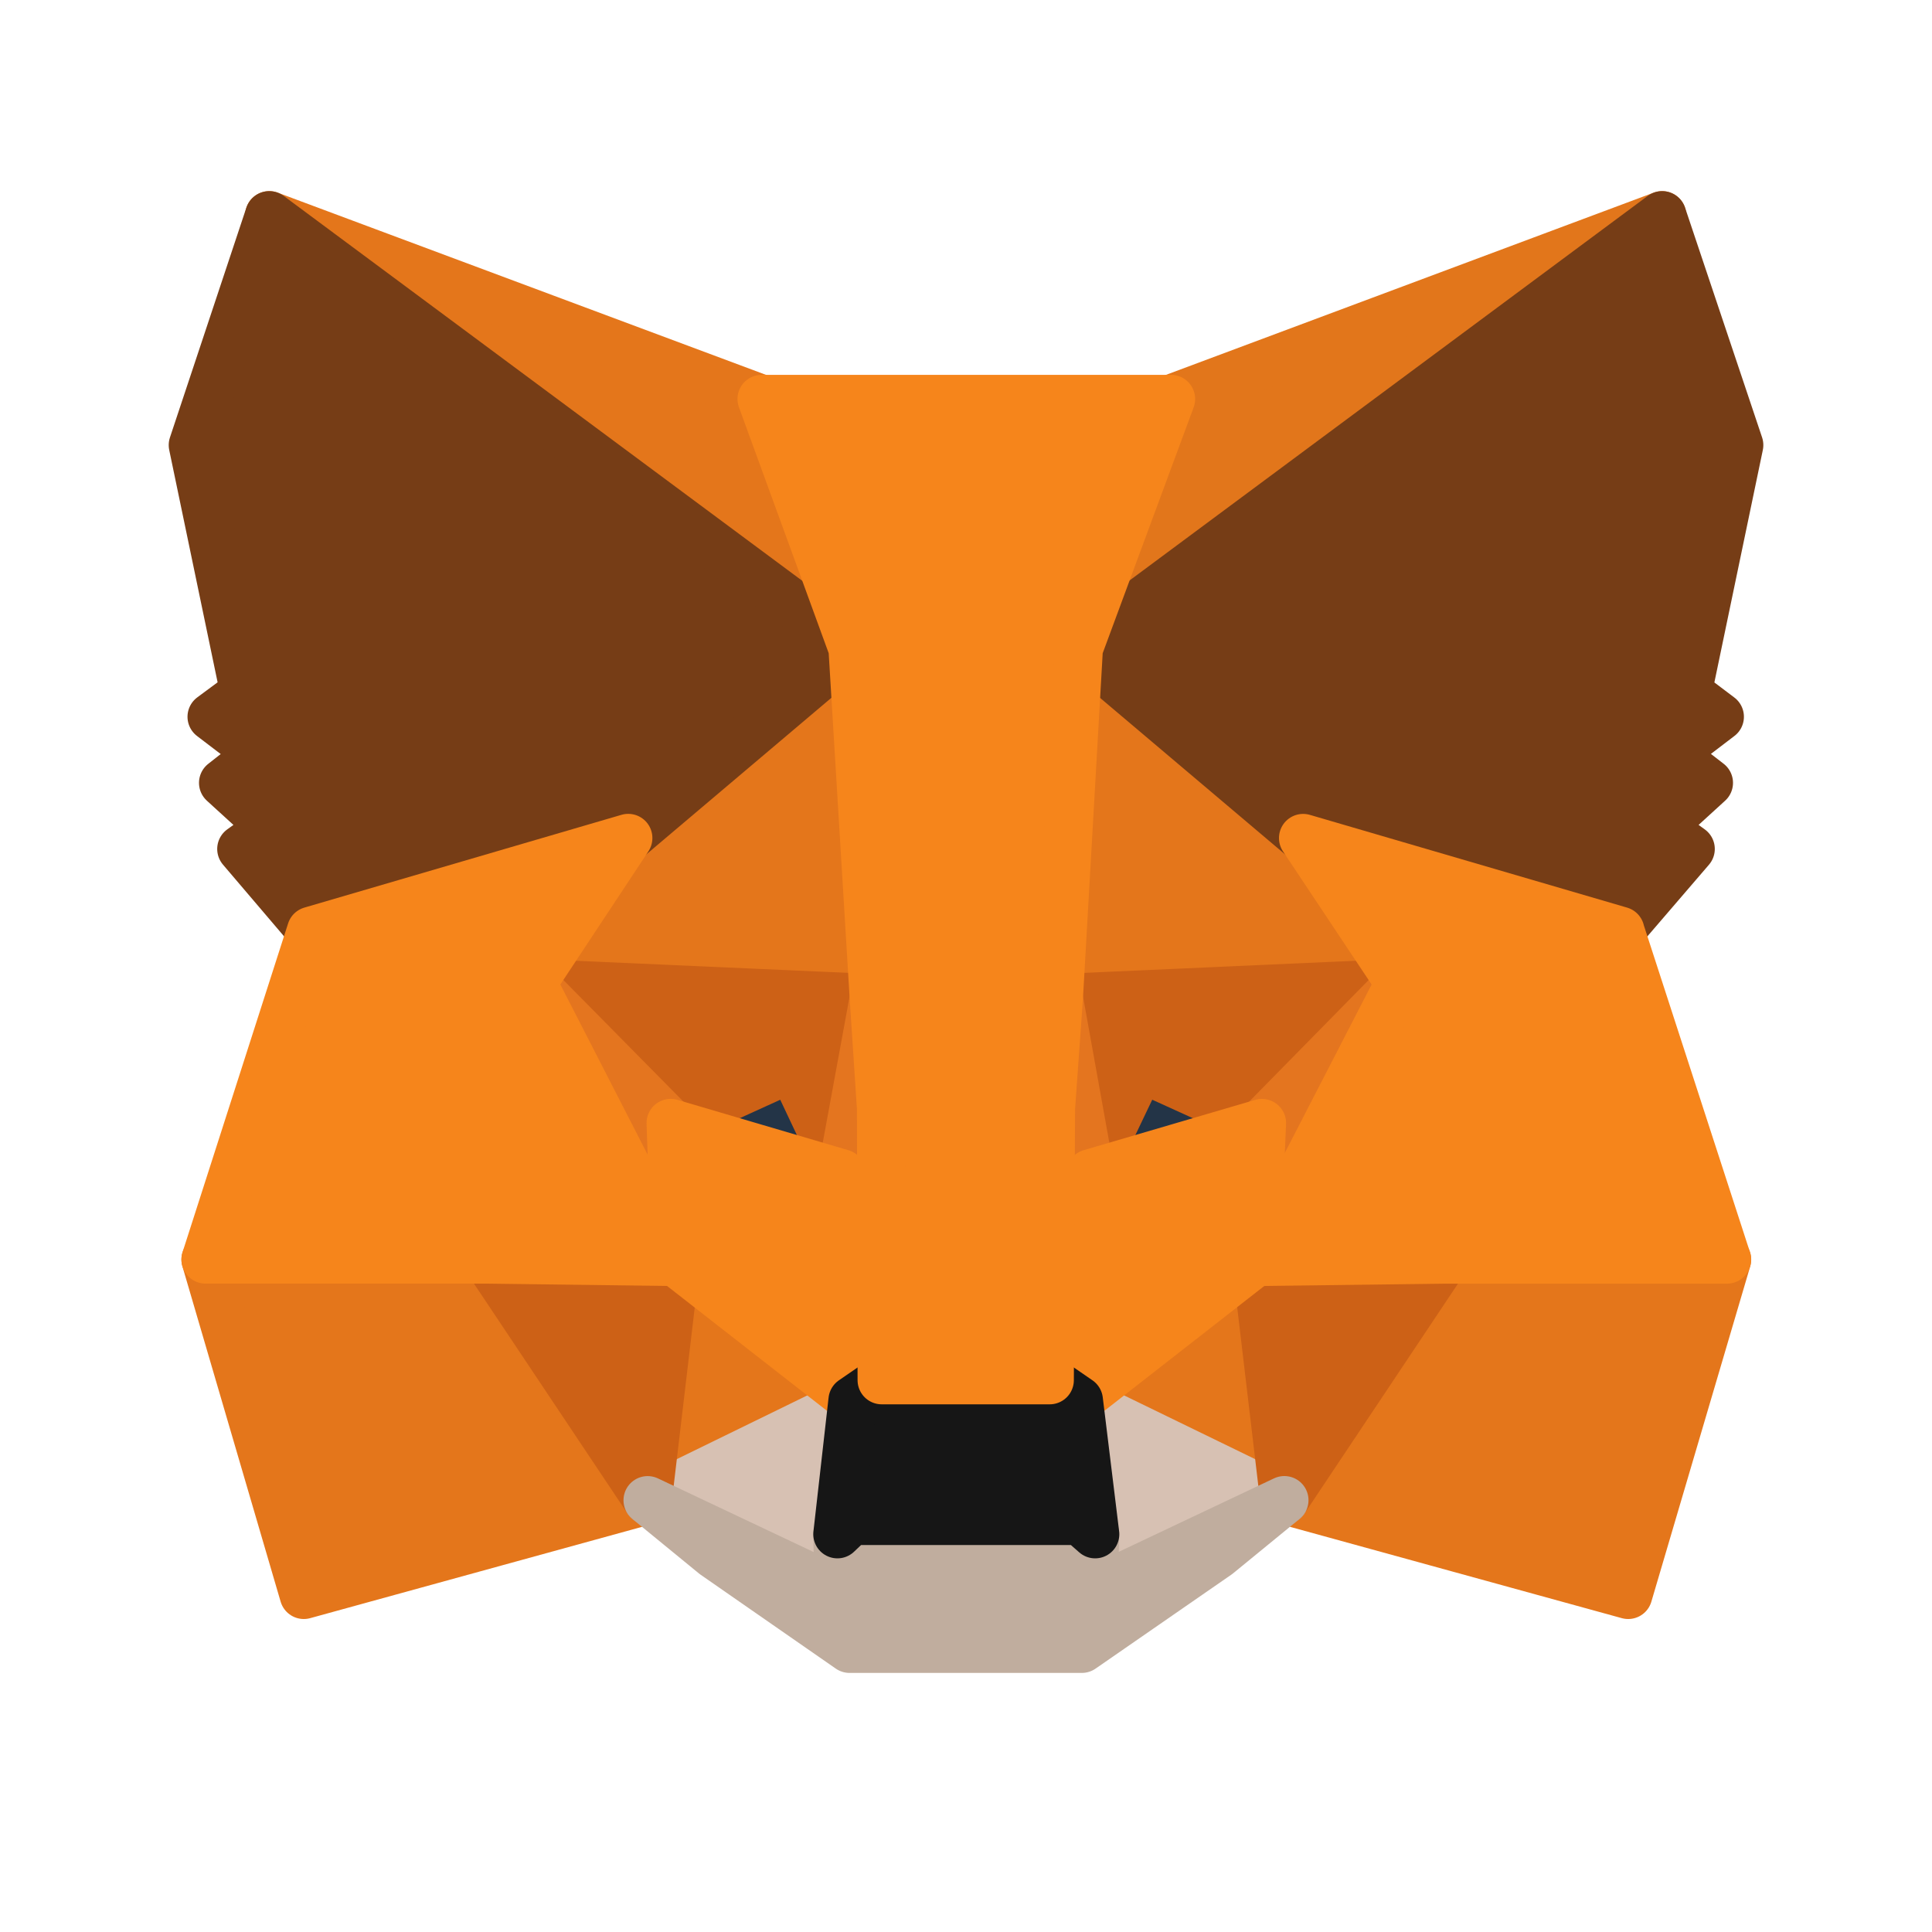
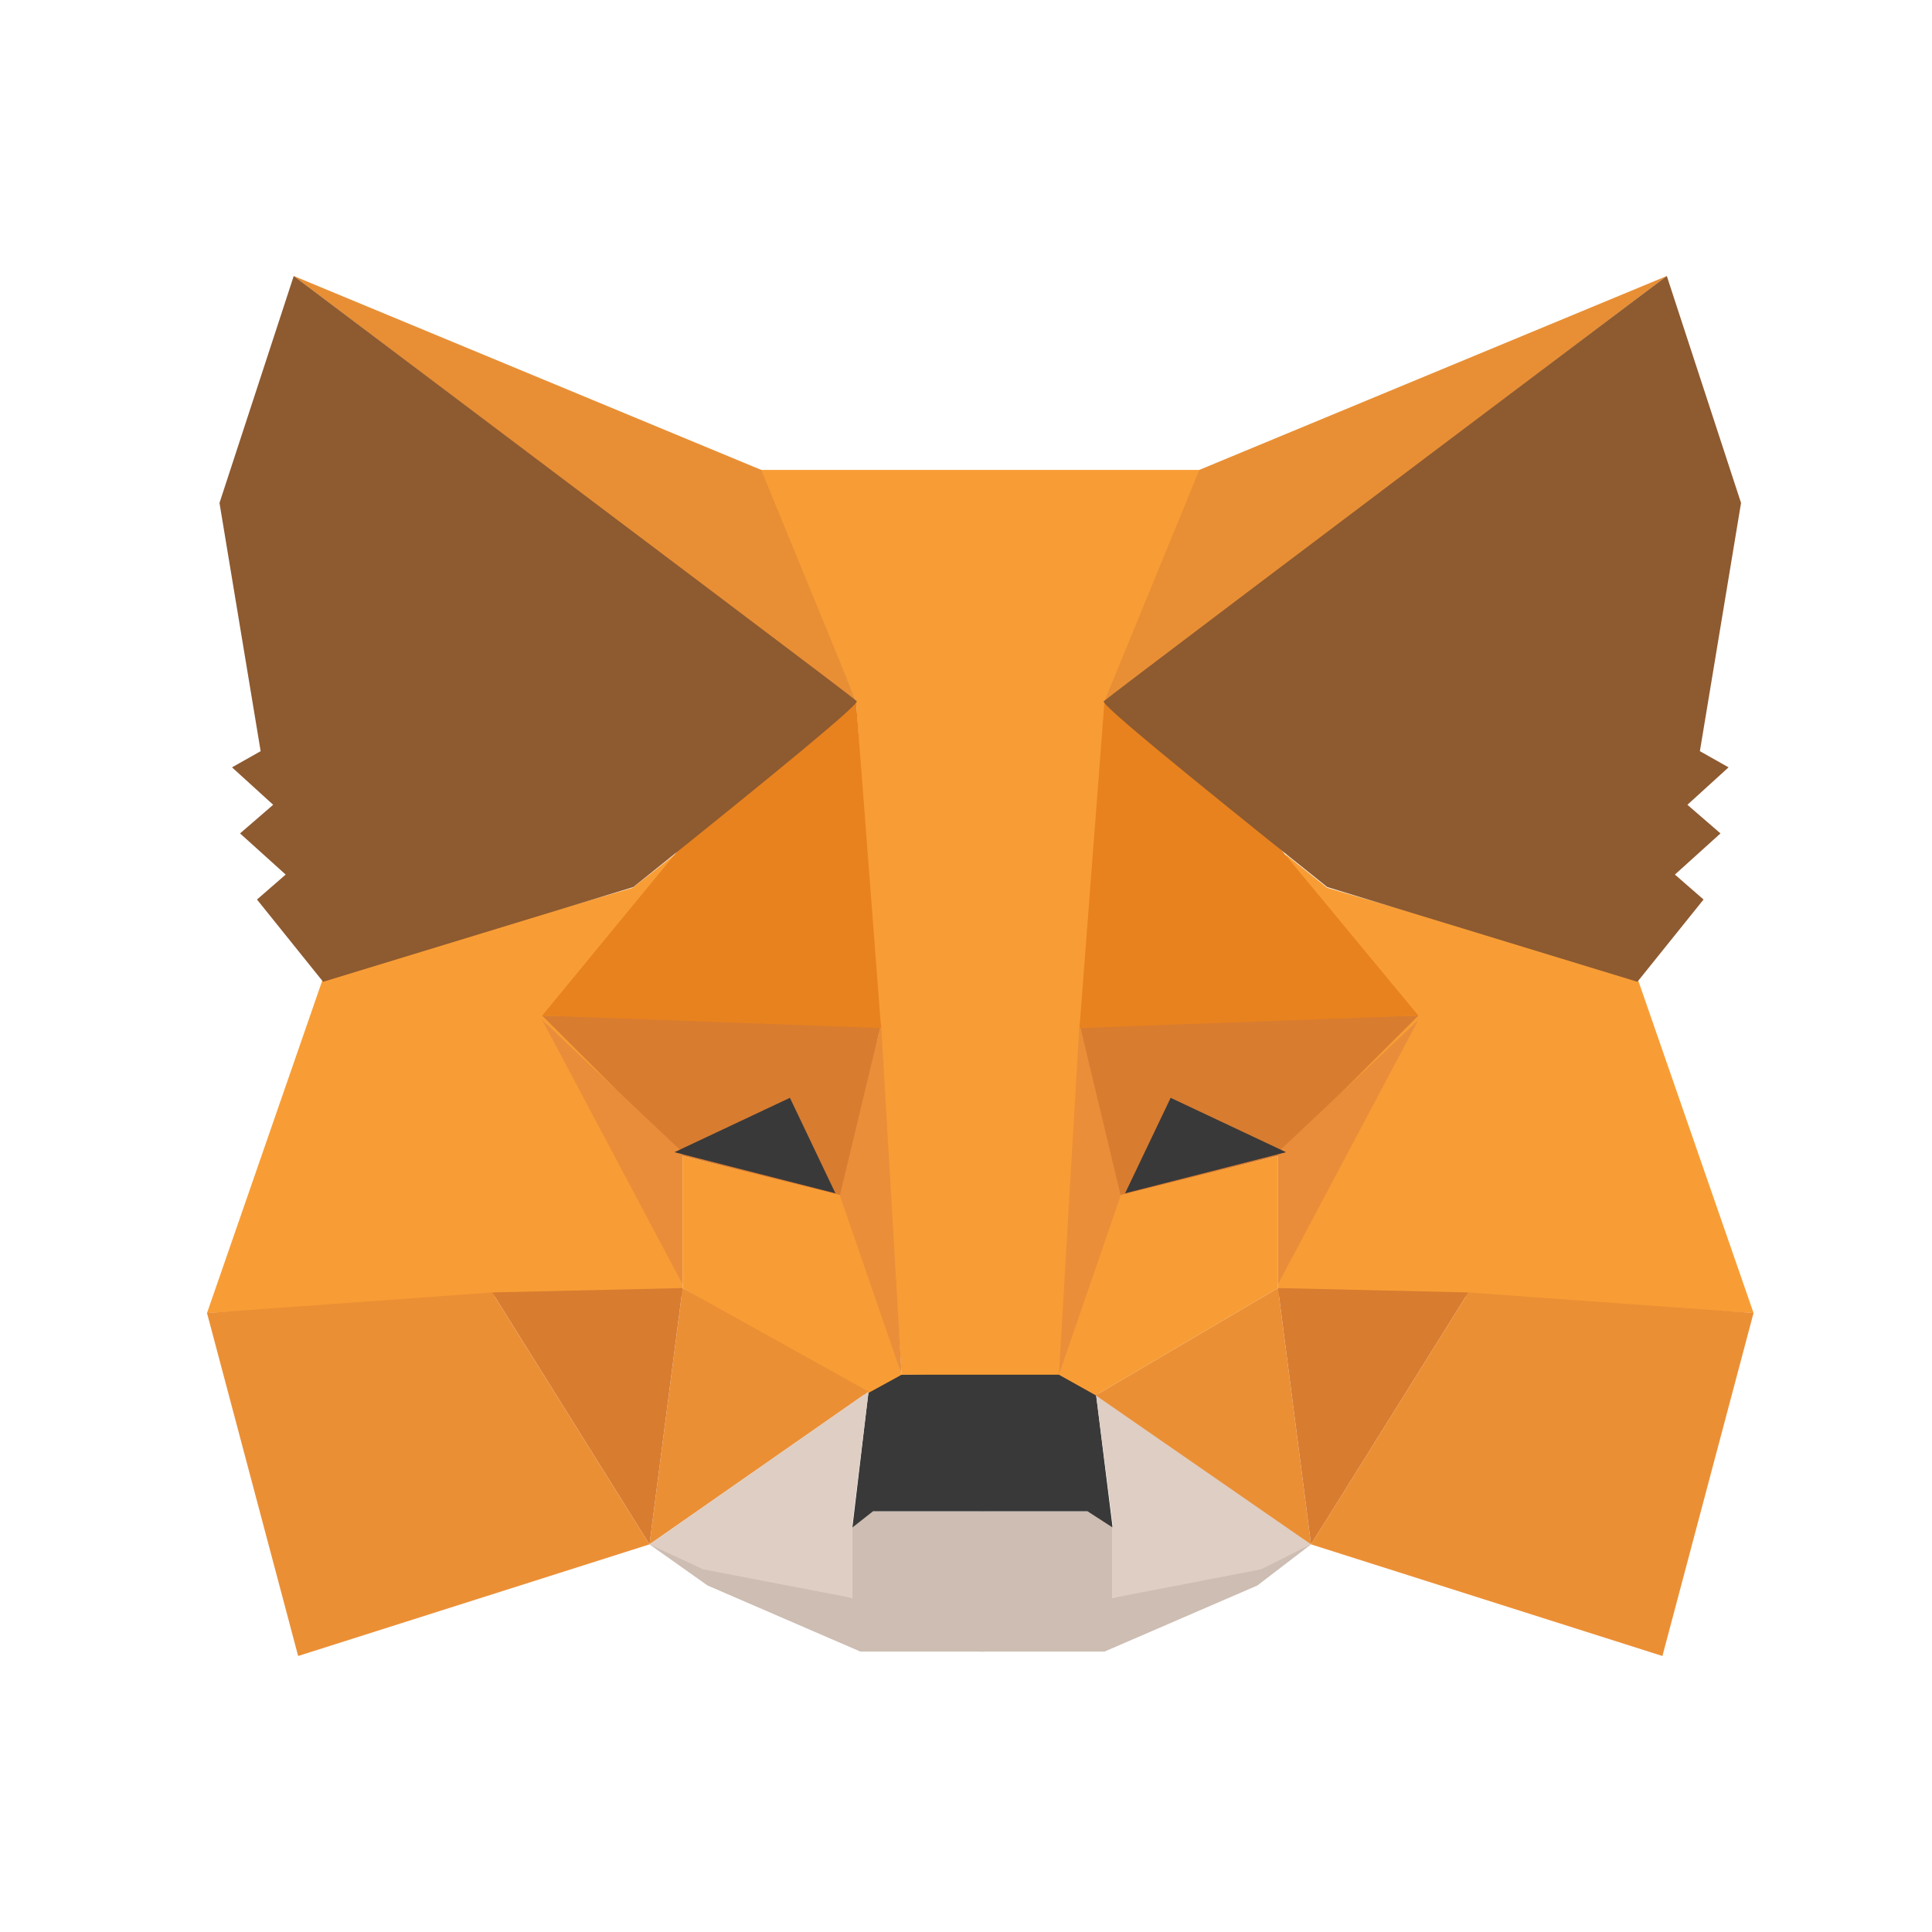
- <svg xmlns="http://www.w3.org/2000/svg" width="40" height="40" fill="none">
-   <path d="m34.413 4.457-12.492 9.278 2.31-5.474 10.182-3.804z" fill="#E2761B" stroke="#E2761B" stroke-linecap="round" stroke-linejoin="round" />
-   <path d="m5.575 4.457 12.391 9.366-2.197-5.562L5.575 4.457zm24.344 21.507-3.327 5.097 7.118 1.959 2.047-6.943-5.838-.113zm-25.663.113L6.29 33.02l7.119-1.959-3.327-5.097-5.826.113z" fill="#E4761B" stroke="#E4761B" stroke-linecap="round" stroke-linejoin="round" />
-   <path d="m13.007 17.351-1.984 3 7.069.315-.251-7.596-4.834 4.281zm13.973-.001-4.896-4.369-.163 7.684 7.056-.314-1.997-3zM13.41 31.061l4.243-2.072-3.666-2.862-.578 4.934zm8.925-2.071 4.257 2.071-.59-4.934-3.667 2.863z" fill="#E4761B" stroke="#E4761B" stroke-linecap="round" stroke-linejoin="round" />
-   <path d="m26.591 31.06-4.256-2.07.339 2.774-.038 1.168 3.955-1.871zm-13.182 0 3.954 1.872-.025-1.168.314-2.775-4.243 2.072z" fill="#D7C1B3" stroke="#D7C1B3" stroke-linecap="round" stroke-linejoin="round" />
-   <path d="m17.426 24.294-3.54-1.042 2.498-1.143 1.042 2.185zm5.135 0 1.042-2.185 2.511 1.143-3.553 1.042z" fill="#233447" stroke="#233447" stroke-linecap="round" stroke-linejoin="round" />
-   <path d="m13.409 31.061.602-5.097-3.93.113 3.328 4.984zm12.579-5.097.603 5.097 3.327-4.984-3.93-.113zm2.989-5.612-7.056.314.653 3.628 1.042-2.184 2.51 1.142 2.85-2.9zm-15.091 2.9 2.51-1.142 1.03 2.184.665-3.628-7.068-.314 2.863 2.9z" fill="#CD6116" stroke="#CD6116" stroke-linecap="round" stroke-linejoin="round" />
-   <path d="m11.023 20.352 2.963 5.775-.1-2.875-2.863-2.9zm15.104 2.9-.125 2.875 2.975-5.775-2.85 2.9zm-8.035-2.586-.666 3.628.829 4.282.188-5.637-.351-2.273zm3.829 0-.339 2.26.15 5.65.842-4.282-.653-3.628z" fill="#E4751F" stroke="#E4751F" stroke-linecap="round" stroke-linejoin="round" />
-   <path d="m22.574 24.294-.842 4.28.603.415 3.666-2.862.126-2.875-3.553 1.042zm-8.688-1.042.1 2.875 3.666 2.862.603-.414-.829-4.281-3.54-1.043z" fill="#F6851B" stroke="#F6851B" stroke-linecap="round" stroke-linejoin="round" />
-   <path d="m22.637 32.931.037-1.167-.314-.277h-4.733l-.289.277.025 1.167-3.954-1.87 1.38 1.13 2.8 1.945h4.809l2.812-1.946 1.381-1.13-3.954 1.871z" fill="#C0AD9E" stroke="#C0AD9E" stroke-linecap="round" stroke-linejoin="round" />
-   <path d="m22.335 28.99-.602-.415h-3.478l-.603.415-.314 2.774.29-.276h4.732l.314.276-.339-2.774z" fill="#161616" stroke="#161616" stroke-linecap="round" stroke-linejoin="round" />
-   <path d="m34.94 14.338 1.068-5.123-1.595-4.758-12.078 8.964 4.646 3.93 6.566 1.92 1.456-1.694-.627-.452 1.004-.917-.778-.602 1.004-.766-.665-.502zM3.993 9.215l1.067 5.123-.678.502 1.004.766-.766.602 1.005.917-.628.452 1.444 1.695 6.566-1.921 4.645-3.93L5.575 4.457 3.993 9.215z" fill="#763D16" stroke="#763D16" stroke-linecap="round" stroke-linejoin="round" />
-   <path d="m33.547 19.271-6.567-1.92 1.997 3L26 26.127l3.917-.05h5.838l-2.21-6.806zm-20.54-1.921-6.566 1.921-2.185 6.805h5.826l3.904.05-2.963-5.775 1.984-3zm8.914 3.316.414-7.245 1.909-5.16h-8.475l1.883 5.16.44 7.245.15 2.285.013 5.624h3.478l.025-5.624.163-2.285z" fill="#F6851B" stroke="#F6851B" stroke-linecap="round" stroke-linejoin="round" />
+ <svg xmlns="http://www.w3.org/2000/svg" width="56" height="56" viewBox="0 0 56 56" fill="none">
+   <path d="m18.826 44.764 5.88 1.554v-2.043l.47-.469h3.366v4.066H24.94l-4.432-1.916-1.683-1.192Z" fill="#CDBDB2" />
+   <path d="m38.001 44.764-5.752 1.554v-2.043l-.49-.469h-3.345v4.066h3.6l4.432-1.916 1.555-1.192Z" fill="#CDBDB2" />
+   <path d="m25.175 40.336-.468 3.939.596-.469h6.221l.725.469-.49-3.939-.959-.596-4.794.107-.83.49Z" fill="#393939" />
+   <path d="m21.937 13.62 2.876 6.706 1.321 19.52H30.8l1.449-19.52 2.642-6.706H21.937Z" fill="#F89C35" />
+   <path d="M9.366 28.351 6 38.06l8.395-.49h5.39v-4.172l-.235-8.622-1.214.958-8.97 2.618Z" fill="#F89D35" />
+   <path d="m15.716 29.437 9.822.234-1.087 5.024-4.666-1.192-4.07-4.066Z" fill="#D87C30" />
+   <path d="m15.716 29.565 4.069 3.832v3.831l-4.07-7.663Z" fill="#EA8D3A" />
+   <path d="m19.785 33.503 4.794 1.192 1.555 5.152-1.087.596-5.262-3.108v-3.832Z" fill="#F89D35" />
+   <path d="m19.785 37.335-.959 7.43 6.35-4.429-5.391-3.001Z" fill="#EB8F35" />
+   <path d="m25.538 29.671.596 10.176-1.79-5.194 1.194-4.982Z" fill="#EA8E3A" />
+   <path d="m14.267 37.462 5.518-.127-.959 7.43-4.56-7.303Z" fill="#D87C30" />
+   <path d="m8.642 48 10.184-3.236-4.56-7.302L6 38.058 8.642 48Z" fill="#EB8F35" />
+   <path d="m24.813 20.326-5.156 4.321-3.941 4.79 9.822.362-.725-9.473Z" fill="#E8821E" />
+   <path d="m18.826 44.764 6.35-4.428-.47 3.832v2.15l-4.325-.83-1.555-.724ZM38.001 44.764l-6.242-4.428.49 3.832v2.15l4.304-.83L38 44.764Z" fill="#DFCEC3" />
+   <path d="m22.896 31.821 1.32 2.768-4.666-1.192 3.346-1.576Z" fill="#393939" />
+   <path d="m8.514 8 16.3 12.326-2.75-6.706L8.515 8Z" fill="#E88F35" />
+   <path d="m8.514 8-2.152 6.578 1.193 7.195-.83.469 1.193 1.085-.96.83L8.28 25.35l-.831.723 1.917 2.385 8.991-2.746c4.39-3.513 6.541-5.301 6.477-5.386-.064-.085-5.54-4.194-16.32-12.326Z" fill="#8E5A30" />
+   <path d="m47.461 28.351 3.367 9.708-8.395-.49h-5.39v-4.172l.234-8.622 1.193.958 8.991 2.618Z" fill="#F89D35" />
+   <path d="m41.112 29.437-9.822.234 1.065 5.024 4.688-1.192 4.07-4.066Z" fill="#D87C30" />
+   <path d="m41.112 29.565-4.07 3.832v3.831l4.07-7.663Z" fill="#EA8D3A" />
+   <path d="m37.043 33.503-4.794 1.192-1.556 5.152 1.066.596 5.284-3.108v-3.832Z" fill="#F89D35" />
+   <path d="m37.043 37.335.958 7.43-6.242-4.322 5.284-3.108Z" fill="#EB8F35" />
+   <path d="m31.29 29.671-.596 10.176 1.79-5.194-1.194-4.982Z" fill="#EA8E3A" />
+   <path d="m42.56 37.462-5.517-.127.958 7.43 4.56-7.303Z" fill="#D87C30" />
+   <path d="M48.186 48 38 44.764l4.56-7.302 8.267.596L48.186 48Z" fill="#EB8F35" />
+   <path d="m32.014 20.326 5.135 4.321 3.963 4.79-9.822.362.724-9.473Z" fill="#E8821E" />
+   <path d="m33.932 31.821-1.321 2.768 4.666-1.192-3.345-1.576Z" fill="#393939" />
+   <path d="M48.313 8 32.014 20.326l2.749-6.706L48.313 8Z" fill="#E88F35" />
+   <path d="m48.313 8 2.152 6.578-1.193 7.195.831.469-1.193 1.085.959.83-1.321 1.193.83.723-1.917 2.385-8.99-2.746c-4.39-3.513-6.563-5.301-6.478-5.386.085-.085 5.518-4.194 16.32-12.326Z" fill="#8E5A30" />
</svg>
